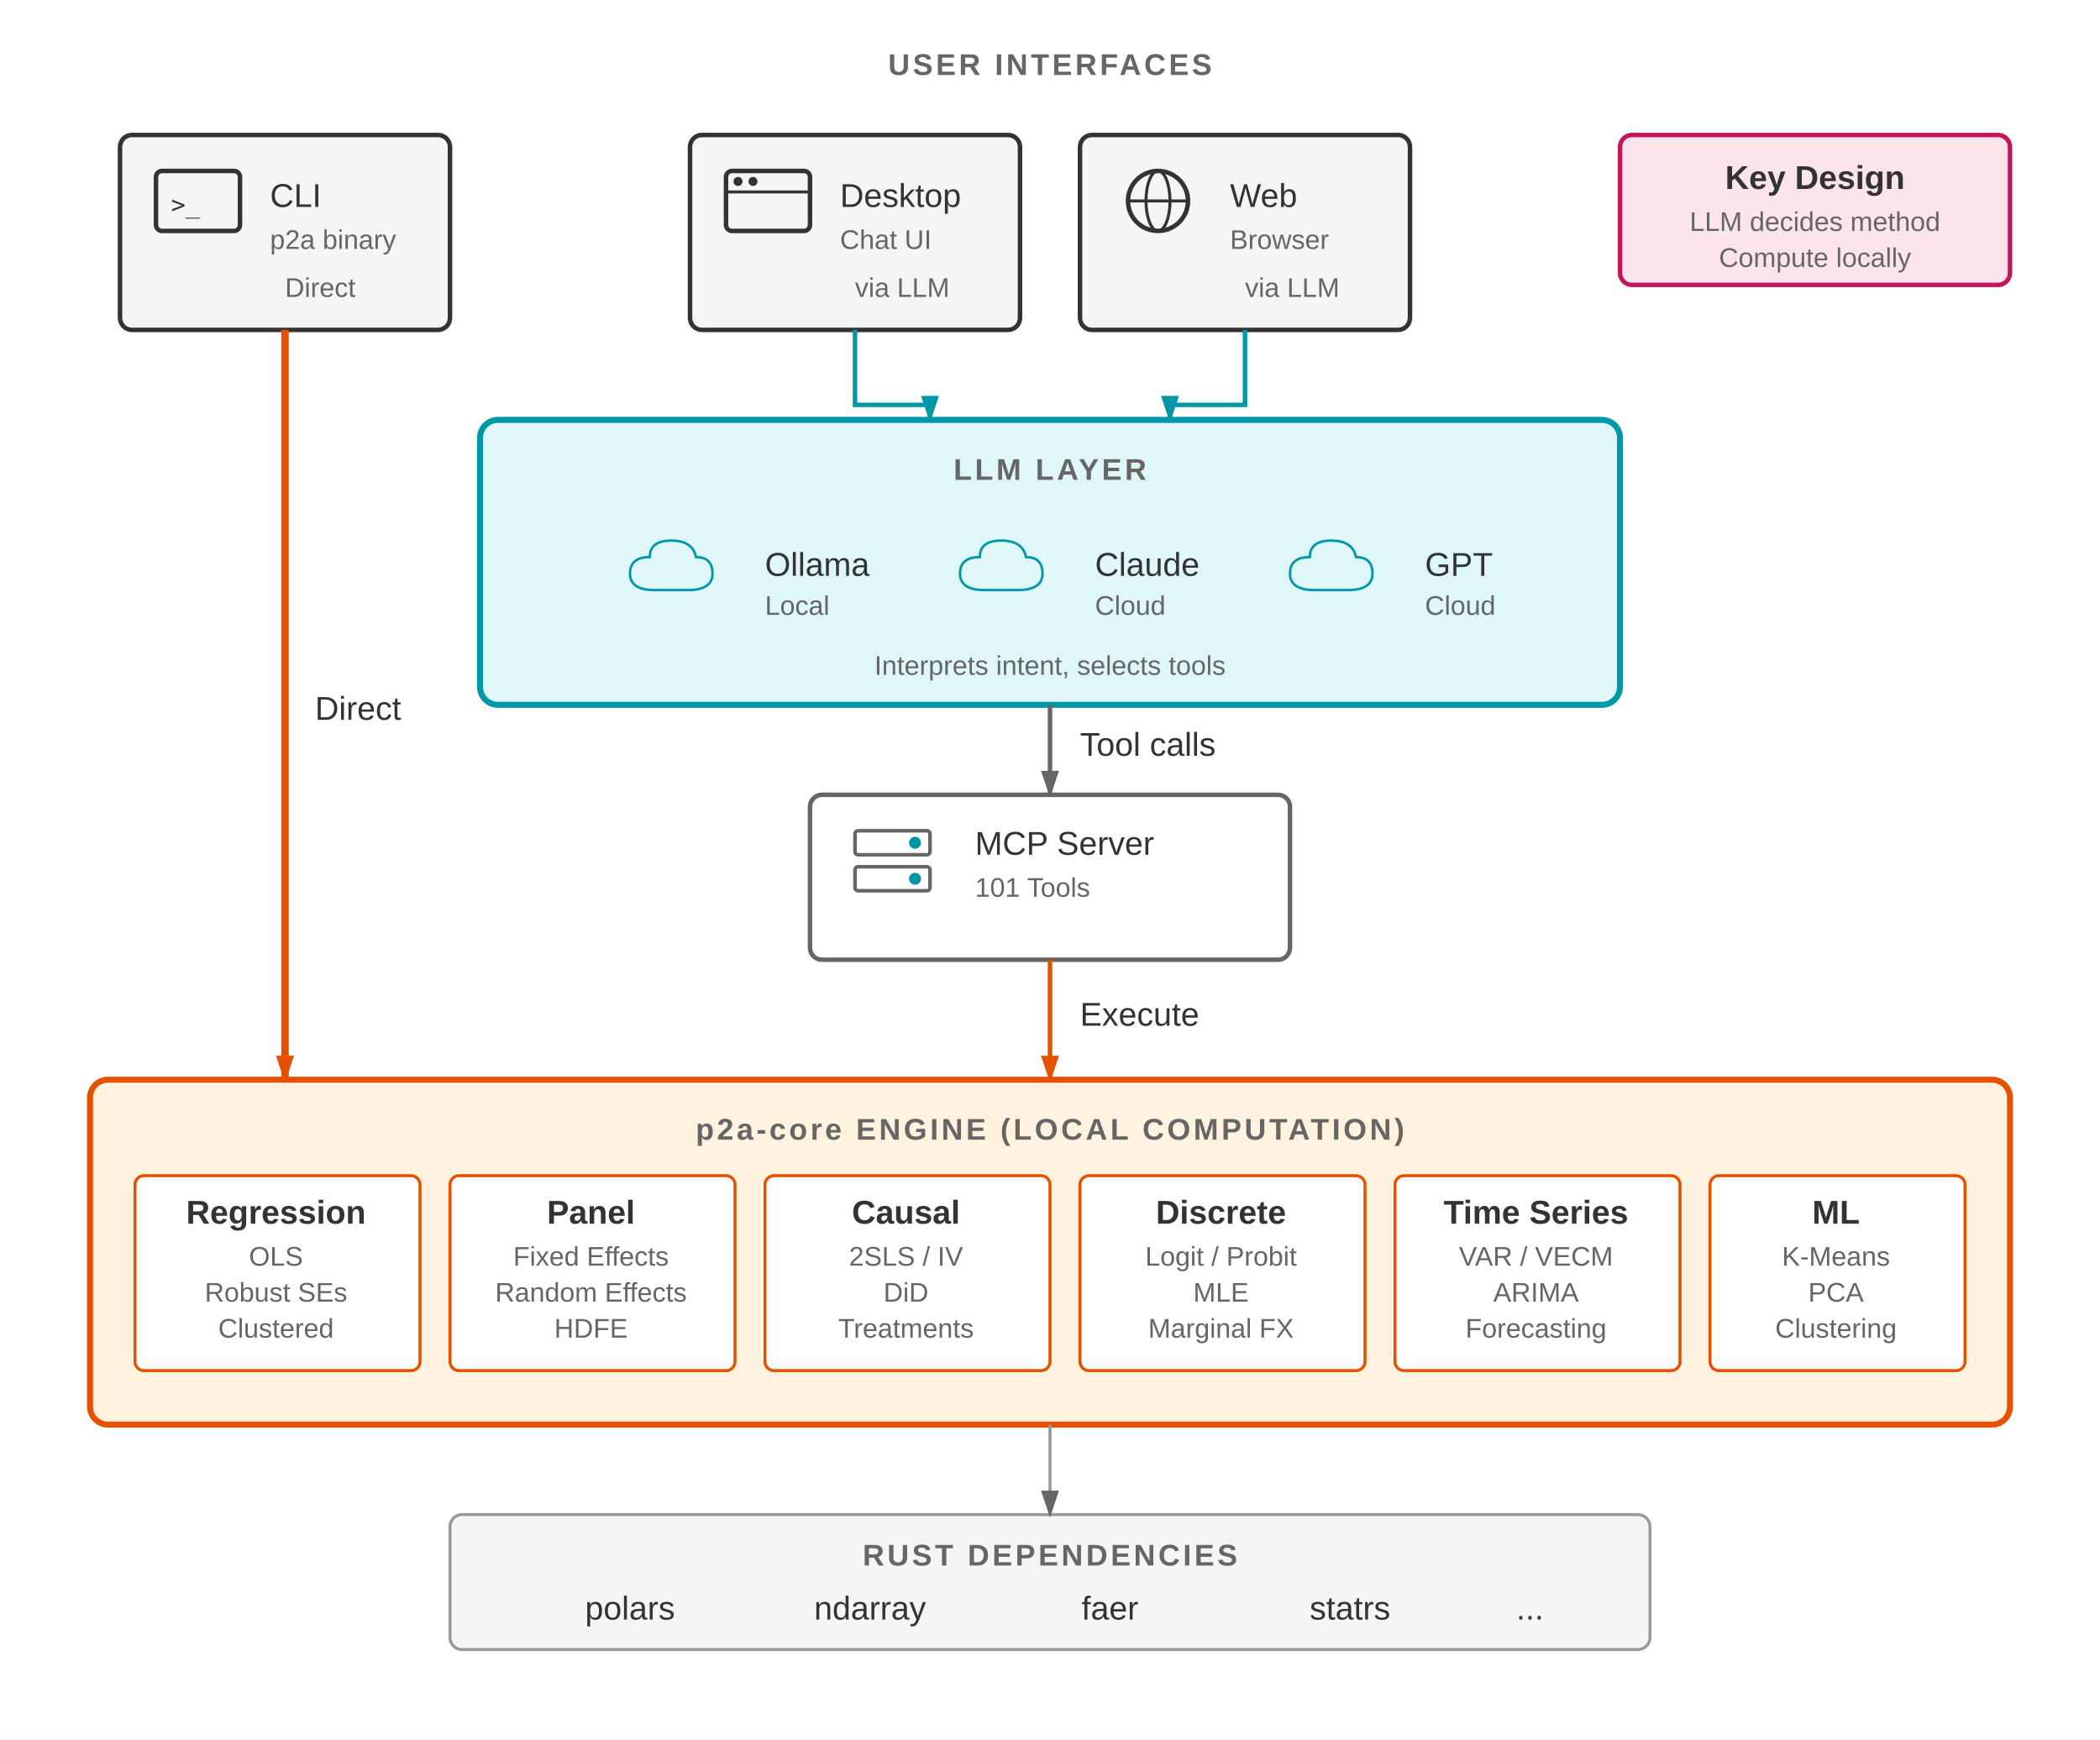
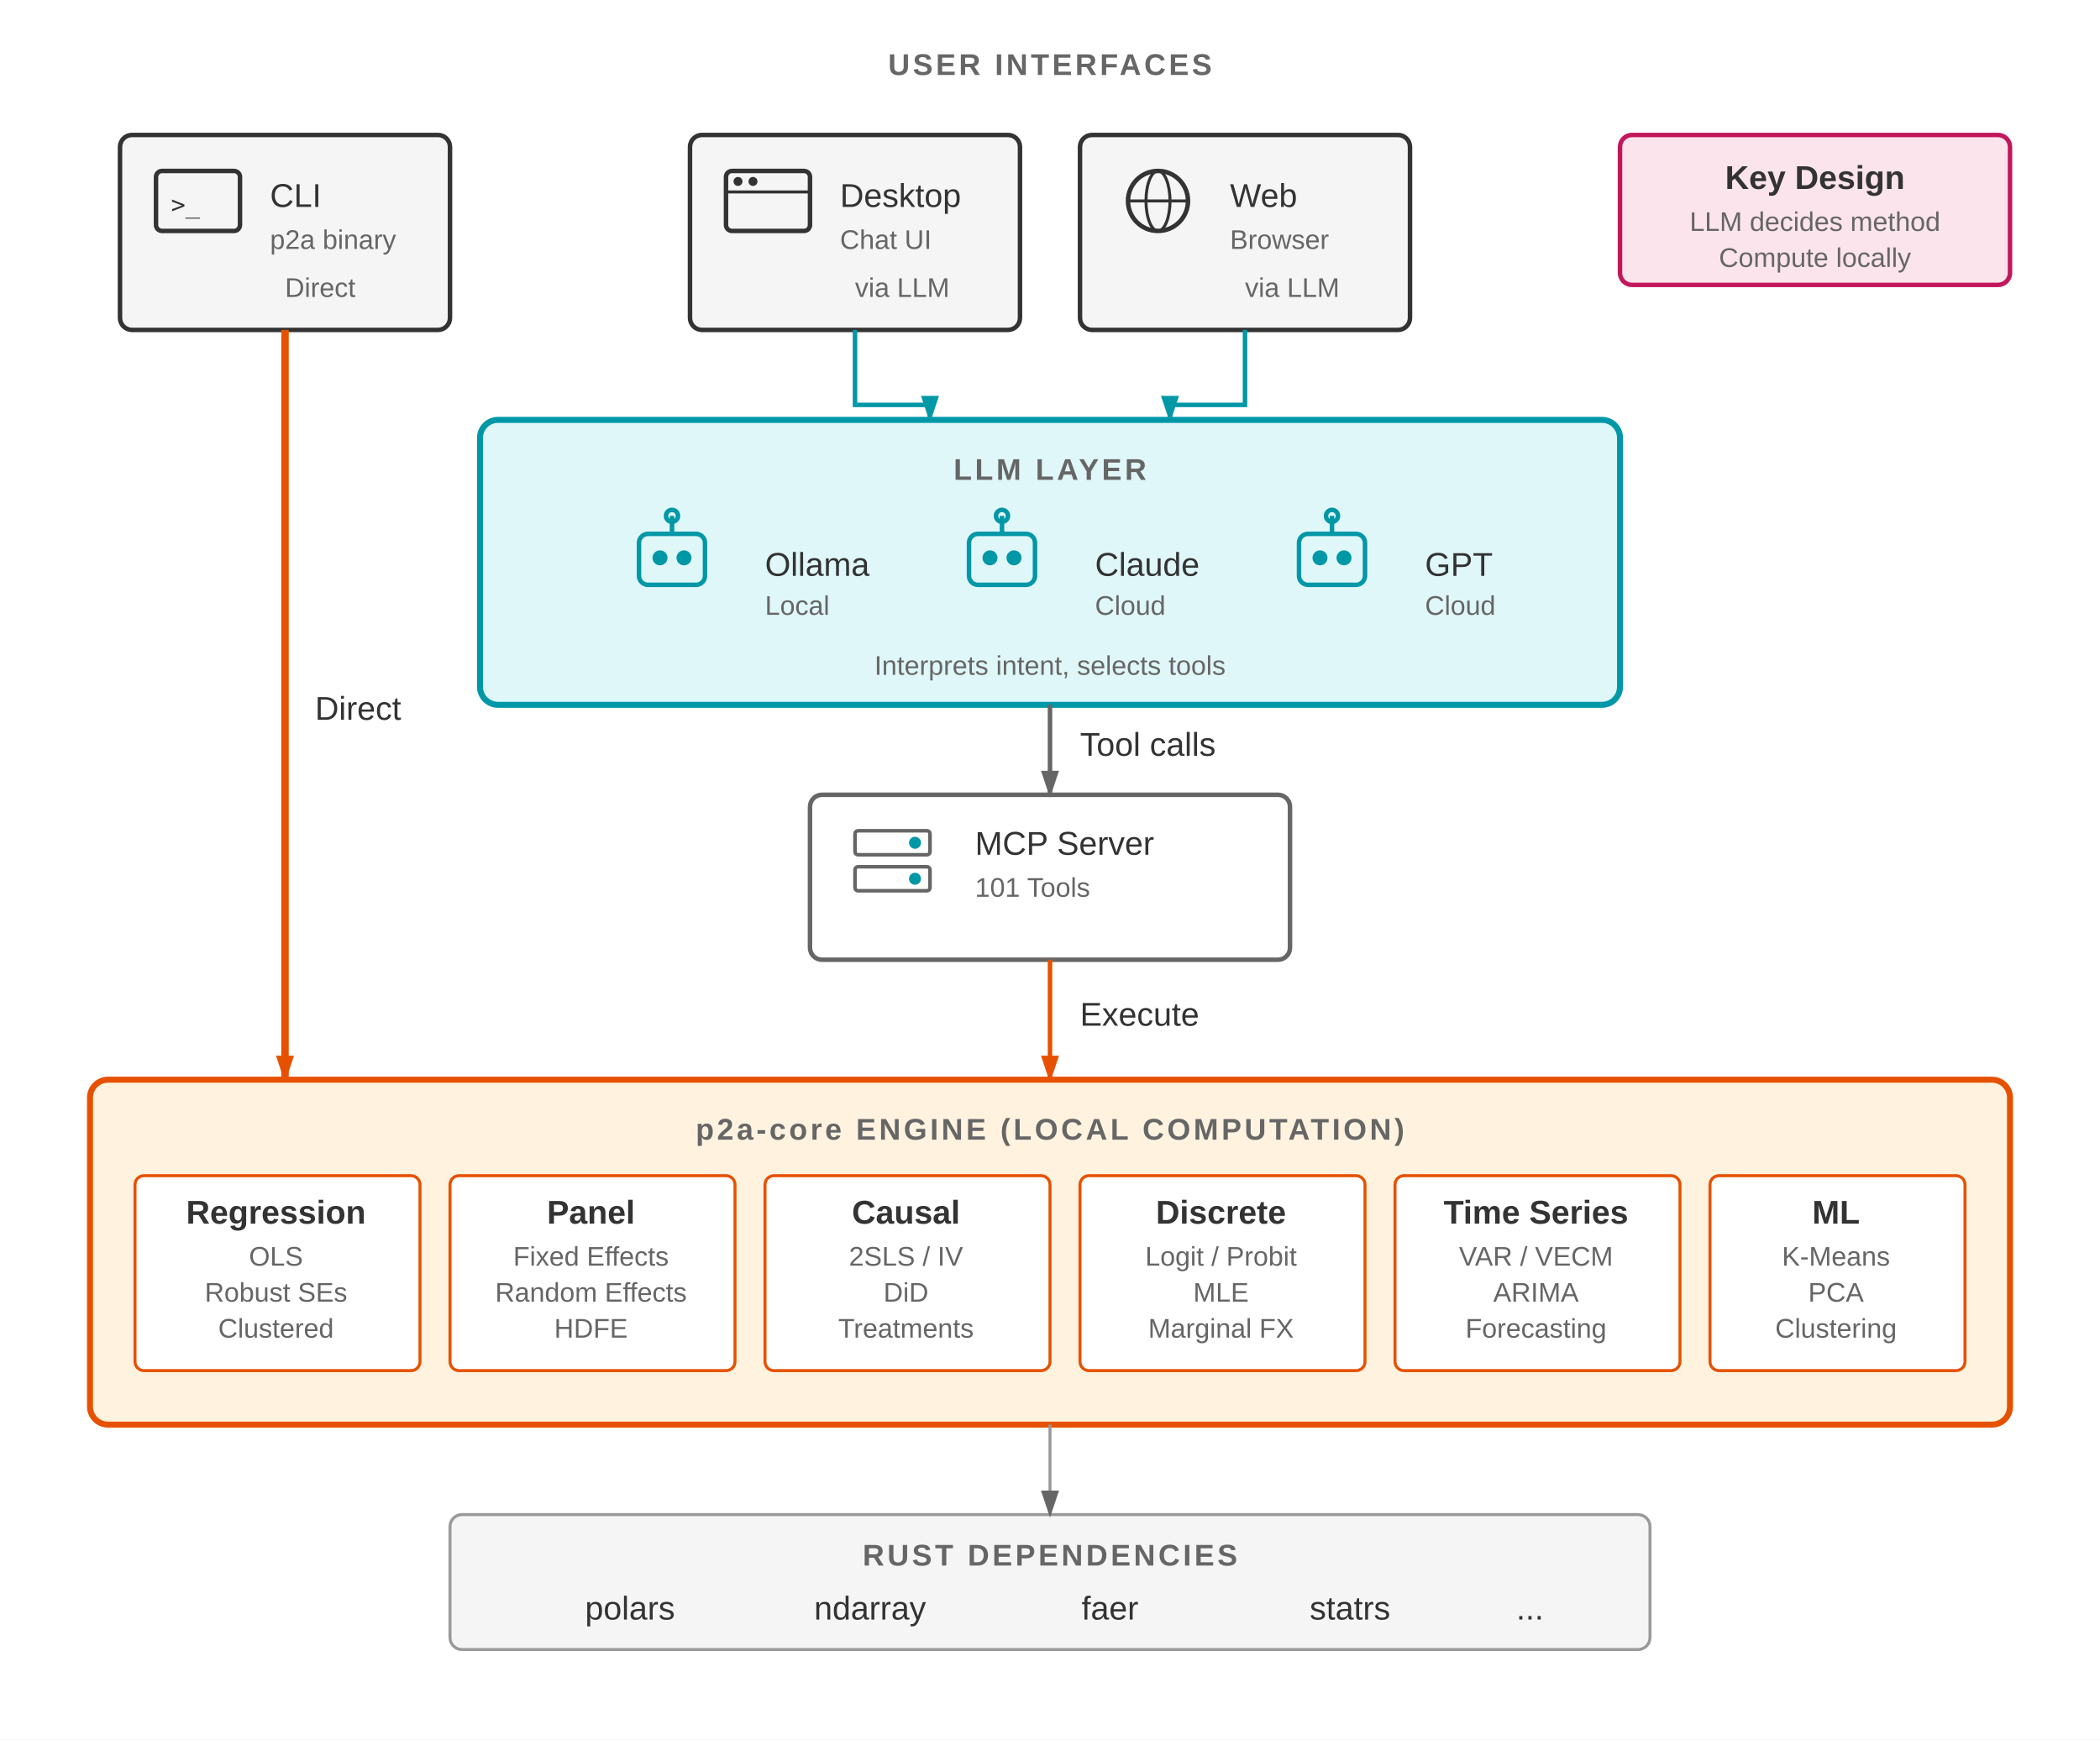
<svg xmlns="http://www.w3.org/2000/svg" viewBox="0 0 700 580" width="700" height="580">
  <defs>
    <style>
      .title { font-family: 'Helvetica Neue', Arial, sans-serif; font-size: 14px; font-weight: 600; fill: #000; }
      .label { font-family: 'Helvetica Neue', Arial, sans-serif; font-size: 11px; fill: #333; }
      .sublabel { font-family: 'Helvetica Neue', Arial, sans-serif; font-size: 9px; fill: #666; }
      .edge-label { font-family: 'Helvetica Neue', Arial, sans-serif; font-size: 11px; fill: #333; font-weight: 500; }
      .section-title { font-family: 'Helvetica Neue', Arial, sans-serif; font-size: 10px; font-weight: 600; fill: #666; letter-spacing: 1px; }
    </style>
    <marker id="arrow" markerWidth="10" markerHeight="10" refX="8" refY="3" orient="auto" markerUnits="userSpaceOnUse">
      <path d="M0,0 L0,6 L9,3 z" fill="#666" />
    </marker>
    <marker id="arrow-cyan" markerWidth="10" markerHeight="10" refX="8" refY="3" orient="auto" markerUnits="userSpaceOnUse">
      <path d="M0,0 L0,6 L9,3 z" fill="#0097A7" />
    </marker>
    <marker id="arrow-orange" markerWidth="10" markerHeight="10" refX="8" refY="3" orient="auto" markerUnits="userSpaceOnUse">
      <path d="M0,0 L0,6 L9,3 z" fill="#E65100" />
    </marker>
  </defs>
  <rect width="700" height="580" fill="#fff" />
  <text x="350" y="25" text-anchor="middle" class="section-title">USER INTERFACES</text>
  <g transform="translate(40, 45)">
    <rect x="0" y="0" width="110" height="65" rx="4" fill="#f5f5f5" stroke="#333" stroke-width="1.5" />
    <rect x="12" y="12" width="28" height="20" rx="2" fill="none" stroke="#333" stroke-width="1.5" />
    <text x="17" y="26" font-family="monospace" font-size="8" fill="#333">&gt;_</text>
    <text x="50" y="24" class="label">CLI</text>
    <text x="50" y="38" class="sublabel">p2a binary</text>
    <text x="55" y="54" class="sublabel" fill="#E65100">Direct</text>
  </g>
  <g transform="translate(230, 45)">
    <rect x="0" y="0" width="110" height="65" rx="4" fill="#f5f5f5" stroke="#333" stroke-width="1.5" />
    <rect x="12" y="12" width="28" height="20" rx="2" fill="none" stroke="#333" stroke-width="1.5" />
    <line x1="12" y1="19" x2="40" y2="19" stroke="#333" stroke-width="1" />
    <circle cx="16" cy="15.5" r="1.5" fill="#333" />
    <circle cx="21" cy="15.5" r="1.5" fill="#333" />
    <text x="50" y="24" class="label">Desktop</text>
    <text x="50" y="38" class="sublabel">Chat UI</text>
    <text x="55" y="54" class="sublabel" fill="#0097A7">via LLM</text>
  </g>
  <g transform="translate(360, 45)">
    <rect x="0" y="0" width="110" height="65" rx="4" fill="#f5f5f5" stroke="#333" stroke-width="1.5" />
    <circle cx="26" cy="22" r="10" fill="none" stroke="#333" stroke-width="1.5" />
    <ellipse cx="26" cy="22" rx="4" ry="10" fill="none" stroke="#333" stroke-width="1" />
    <line x1="16" y1="22" x2="36" y2="22" stroke="#333" stroke-width="1" />
    <text x="50" y="24" class="label">Web</text>
    <text x="50" y="38" class="sublabel">Browser</text>
    <text x="55" y="54" class="sublabel" fill="#0097A7">via LLM</text>
  </g>
  <g transform="translate(160, 140)">
    <rect x="0" y="0" width="380" height="95" rx="6" fill="#E0F7FA" stroke="#0097A7" stroke-width="2" />
    <text x="190" y="20" text-anchor="middle" class="section-title" fill="#0097A7">LLM LAYER</text>
    <g transform="translate(50, 32)">
-       <path d="M15,45 Q0,45 0,35 Q0,25 12,25 Q12,15 25,15 Q38,15 40,25 Q50,25 50,35 Q50,45 35,45 Z" fill="none" stroke="#0097A7" stroke-width="1.5" transform="scale(0.55)" />
+       <rect x="3" y="6" width="22" height="17" rx="3" fill="none" stroke="#0097A7" stroke-width="1.5" />
+       <circle cx="10" cy="14" r="2.5" fill="#0097A7" />
+       <circle cx="18" cy="14" r="2.5" fill="#0097A7" />
+       <line x1="14" y1="0" x2="14" y2="6" stroke="#0097A7" stroke-width="1.5" />
+       <circle cx="14" cy="0" r="2" fill="none" stroke="#0097A7" stroke-width="1.5" />
    </g>
    <text x="95" y="52" class="label">Ollama</text>
    <text x="95" y="65" class="sublabel">Local</text>
    <g transform="translate(160, 32)">
-       <path d="M15,45 Q0,45 0,35 Q0,25 12,25 Q12,15 25,15 Q38,15 40,25 Q50,25 50,35 Q50,45 35,45 Z" fill="none" stroke="#0097A7" stroke-width="1.5" transform="scale(0.55)" />
+       <rect x="3" y="6" width="22" height="17" rx="3" fill="none" stroke="#0097A7" stroke-width="1.5" />
+       <circle cx="10" cy="14" r="2.5" fill="#0097A7" />
+       <circle cx="18" cy="14" r="2.5" fill="#0097A7" />
+       <line x1="14" y1="0" x2="14" y2="6" stroke="#0097A7" stroke-width="1.5" />
+       <circle cx="14" cy="0" r="2" fill="none" stroke="#0097A7" stroke-width="1.5" />
    </g>
    <text x="205" y="52" class="label">Claude</text>
    <text x="205" y="65" class="sublabel">Cloud</text>
    <g transform="translate(270, 32)">
-       <path d="M15,45 Q0,45 0,35 Q0,25 12,25 Q12,15 25,15 Q38,15 40,25 Q50,25 50,35 Q50,45 35,45 Z" fill="none" stroke="#0097A7" stroke-width="1.5" transform="scale(0.55)" />
+       <rect x="3" y="6" width="22" height="17" rx="3" fill="none" stroke="#0097A7" stroke-width="1.5" />
+       <circle cx="10" cy="14" r="2.5" fill="#0097A7" />
+       <circle cx="18" cy="14" r="2.5" fill="#0097A7" />
+       <line x1="14" y1="0" x2="14" y2="6" stroke="#0097A7" stroke-width="1.5" />
+       <circle cx="14" cy="0" r="2" fill="none" stroke="#0097A7" stroke-width="1.5" />
    </g>
    <text x="315" y="52" class="label">GPT</text>
    <text x="315" y="65" class="sublabel">Cloud</text>
    <text x="190" y="85" text-anchor="middle" class="sublabel" fill="#0097A7">Interprets intent, selects tools</text>
  </g>
  <g transform="translate(270, 265)">
    <rect x="0" y="0" width="160" height="55" rx="4" fill="#fff" stroke="#666" stroke-width="1.5" />
    <rect x="15" y="12" width="25" height="8" rx="1" fill="none" stroke="#666" stroke-width="1.2" />
    <rect x="15" y="24" width="25" height="8" rx="1" fill="none" stroke="#666" stroke-width="1.2" />
    <circle cx="35" cy="16" r="2" fill="#0097A7" />
    <circle cx="35" cy="28" r="2" fill="#0097A7" />
    <text x="55" y="20" class="label">MCP Server</text>
    <text x="55" y="34" class="sublabel">101 Tools</text>
  </g>
  <g transform="translate(30, 360)">
    <rect x="0" y="0" width="640" height="115" rx="6" fill="#FFF3E0" stroke="#E65100" stroke-width="2" />
    <text x="320" y="20" text-anchor="middle" class="section-title" fill="#E65100">p2a-core ENGINE (LOCAL COMPUTATION)</text>
    <g transform="translate(15, 32)">
      <rect x="0" y="0" width="95" height="65" rx="3" fill="#fff" stroke="#E65100" stroke-width="1" />
      <text x="47" y="16" text-anchor="middle" class="label" font-weight="600">Regression</text>
      <text x="47" y="30" text-anchor="middle" class="sublabel">OLS</text>
      <text x="47" y="42" text-anchor="middle" class="sublabel">Robust SEs</text>
      <text x="47" y="54" text-anchor="middle" class="sublabel">Clustered</text>
    </g>
    <g transform="translate(120, 32)">
      <rect x="0" y="0" width="95" height="65" rx="3" fill="#fff" stroke="#E65100" stroke-width="1" />
      <text x="47" y="16" text-anchor="middle" class="label" font-weight="600">Panel</text>
      <text x="47" y="30" text-anchor="middle" class="sublabel">Fixed Effects</text>
      <text x="47" y="42" text-anchor="middle" class="sublabel">Random Effects</text>
      <text x="47" y="54" text-anchor="middle" class="sublabel">HDFE</text>
    </g>
    <g transform="translate(225, 32)">
      <rect x="0" y="0" width="95" height="65" rx="3" fill="#fff" stroke="#E65100" stroke-width="1" />
      <text x="47" y="16" text-anchor="middle" class="label" font-weight="600">Causal</text>
      <text x="47" y="30" text-anchor="middle" class="sublabel">2SLS / IV</text>
      <text x="47" y="42" text-anchor="middle" class="sublabel">DiD</text>
      <text x="47" y="54" text-anchor="middle" class="sublabel">Treatments</text>
    </g>
    <g transform="translate(330, 32)">
      <rect x="0" y="0" width="95" height="65" rx="3" fill="#fff" stroke="#E65100" stroke-width="1" />
      <text x="47" y="16" text-anchor="middle" class="label" font-weight="600">Discrete</text>
      <text x="47" y="30" text-anchor="middle" class="sublabel">Logit / Probit</text>
      <text x="47" y="42" text-anchor="middle" class="sublabel">MLE</text>
      <text x="47" y="54" text-anchor="middle" class="sublabel">Marginal FX</text>
    </g>
    <g transform="translate(435, 32)">
      <rect x="0" y="0" width="95" height="65" rx="3" fill="#fff" stroke="#E65100" stroke-width="1" />
      <text x="47" y="16" text-anchor="middle" class="label" font-weight="600">Time Series</text>
      <text x="47" y="30" text-anchor="middle" class="sublabel">VAR / VECM</text>
      <text x="47" y="42" text-anchor="middle" class="sublabel">ARIMA</text>
      <text x="47" y="54" text-anchor="middle" class="sublabel">Forecasting</text>
    </g>
    <g transform="translate(540, 32)">
      <rect x="0" y="0" width="85" height="65" rx="3" fill="#fff" stroke="#E65100" stroke-width="1" />
      <text x="42" y="16" text-anchor="middle" class="label" font-weight="600">ML</text>
      <text x="42" y="30" text-anchor="middle" class="sublabel">K-Means</text>
      <text x="42" y="42" text-anchor="middle" class="sublabel">PCA</text>
      <text x="42" y="54" text-anchor="middle" class="sublabel">Clustering</text>
    </g>
  </g>
  <g transform="translate(150, 505)">
    <rect x="0" y="0" width="400" height="45" rx="4" fill="#f5f5f5" stroke="#999" stroke-width="1" />
    <text x="200" y="17" text-anchor="middle" class="section-title" fill="#666">RUST DEPENDENCIES</text>
    <text x="60" y="35" text-anchor="middle" class="label">polars</text>
    <text x="140" y="35" text-anchor="middle" class="label">ndarray</text>
    <text x="220" y="35" text-anchor="middle" class="label">faer</text>
    <text x="300" y="35" text-anchor="middle" class="label">statrs</text>
    <text x="360" y="35" text-anchor="middle" class="label">...</text>
  </g>
  <path d="M95,110 L95,360" stroke="#E65100" stroke-width="2.5" fill="none" marker-end="url(#arrow-orange)" />
  <text x="105" y="240" class="edge-label" fill="#E65100">Direct</text>
  <path d="M285,110 L285,135 L310,135 L310,140" stroke="#0097A7" stroke-width="1.5" fill="none" marker-end="url(#arrow-cyan)" />
  <path d="M415,110 L415,135 L390,135 L390,140" stroke="#0097A7" stroke-width="1.5" fill="none" marker-end="url(#arrow-cyan)" />
  <path d="M350,235 L350,265" stroke="#666" stroke-width="1.5" fill="none" marker-end="url(#arrow)" />
  <text x="360" y="252" class="edge-label">Tool calls</text>
  <path d="M350,320 L350,360" stroke="#E65100" stroke-width="1.5" fill="none" marker-end="url(#arrow-orange)" />
  <text x="360" y="342" class="edge-label" fill="#E65100">Execute</text>
  <path d="M350,475 L350,505" stroke="#999" stroke-width="1" fill="none" marker-end="url(#arrow)" />
  <g transform="translate(540, 45)">
    <rect x="0" y="0" width="130" height="50" rx="4" fill="#FCE4EC" stroke="#C2185B" stroke-width="1.5" />
    <text x="65" y="18" text-anchor="middle" class="label" fill="#C2185B" font-weight="600">Key Design</text>
    <text x="65" y="32" text-anchor="middle" class="sublabel" fill="#C2185B">LLM decides method</text>
    <text x="65" y="44" text-anchor="middle" class="sublabel" fill="#C2185B">Compute locally</text>
  </g>
</svg>
